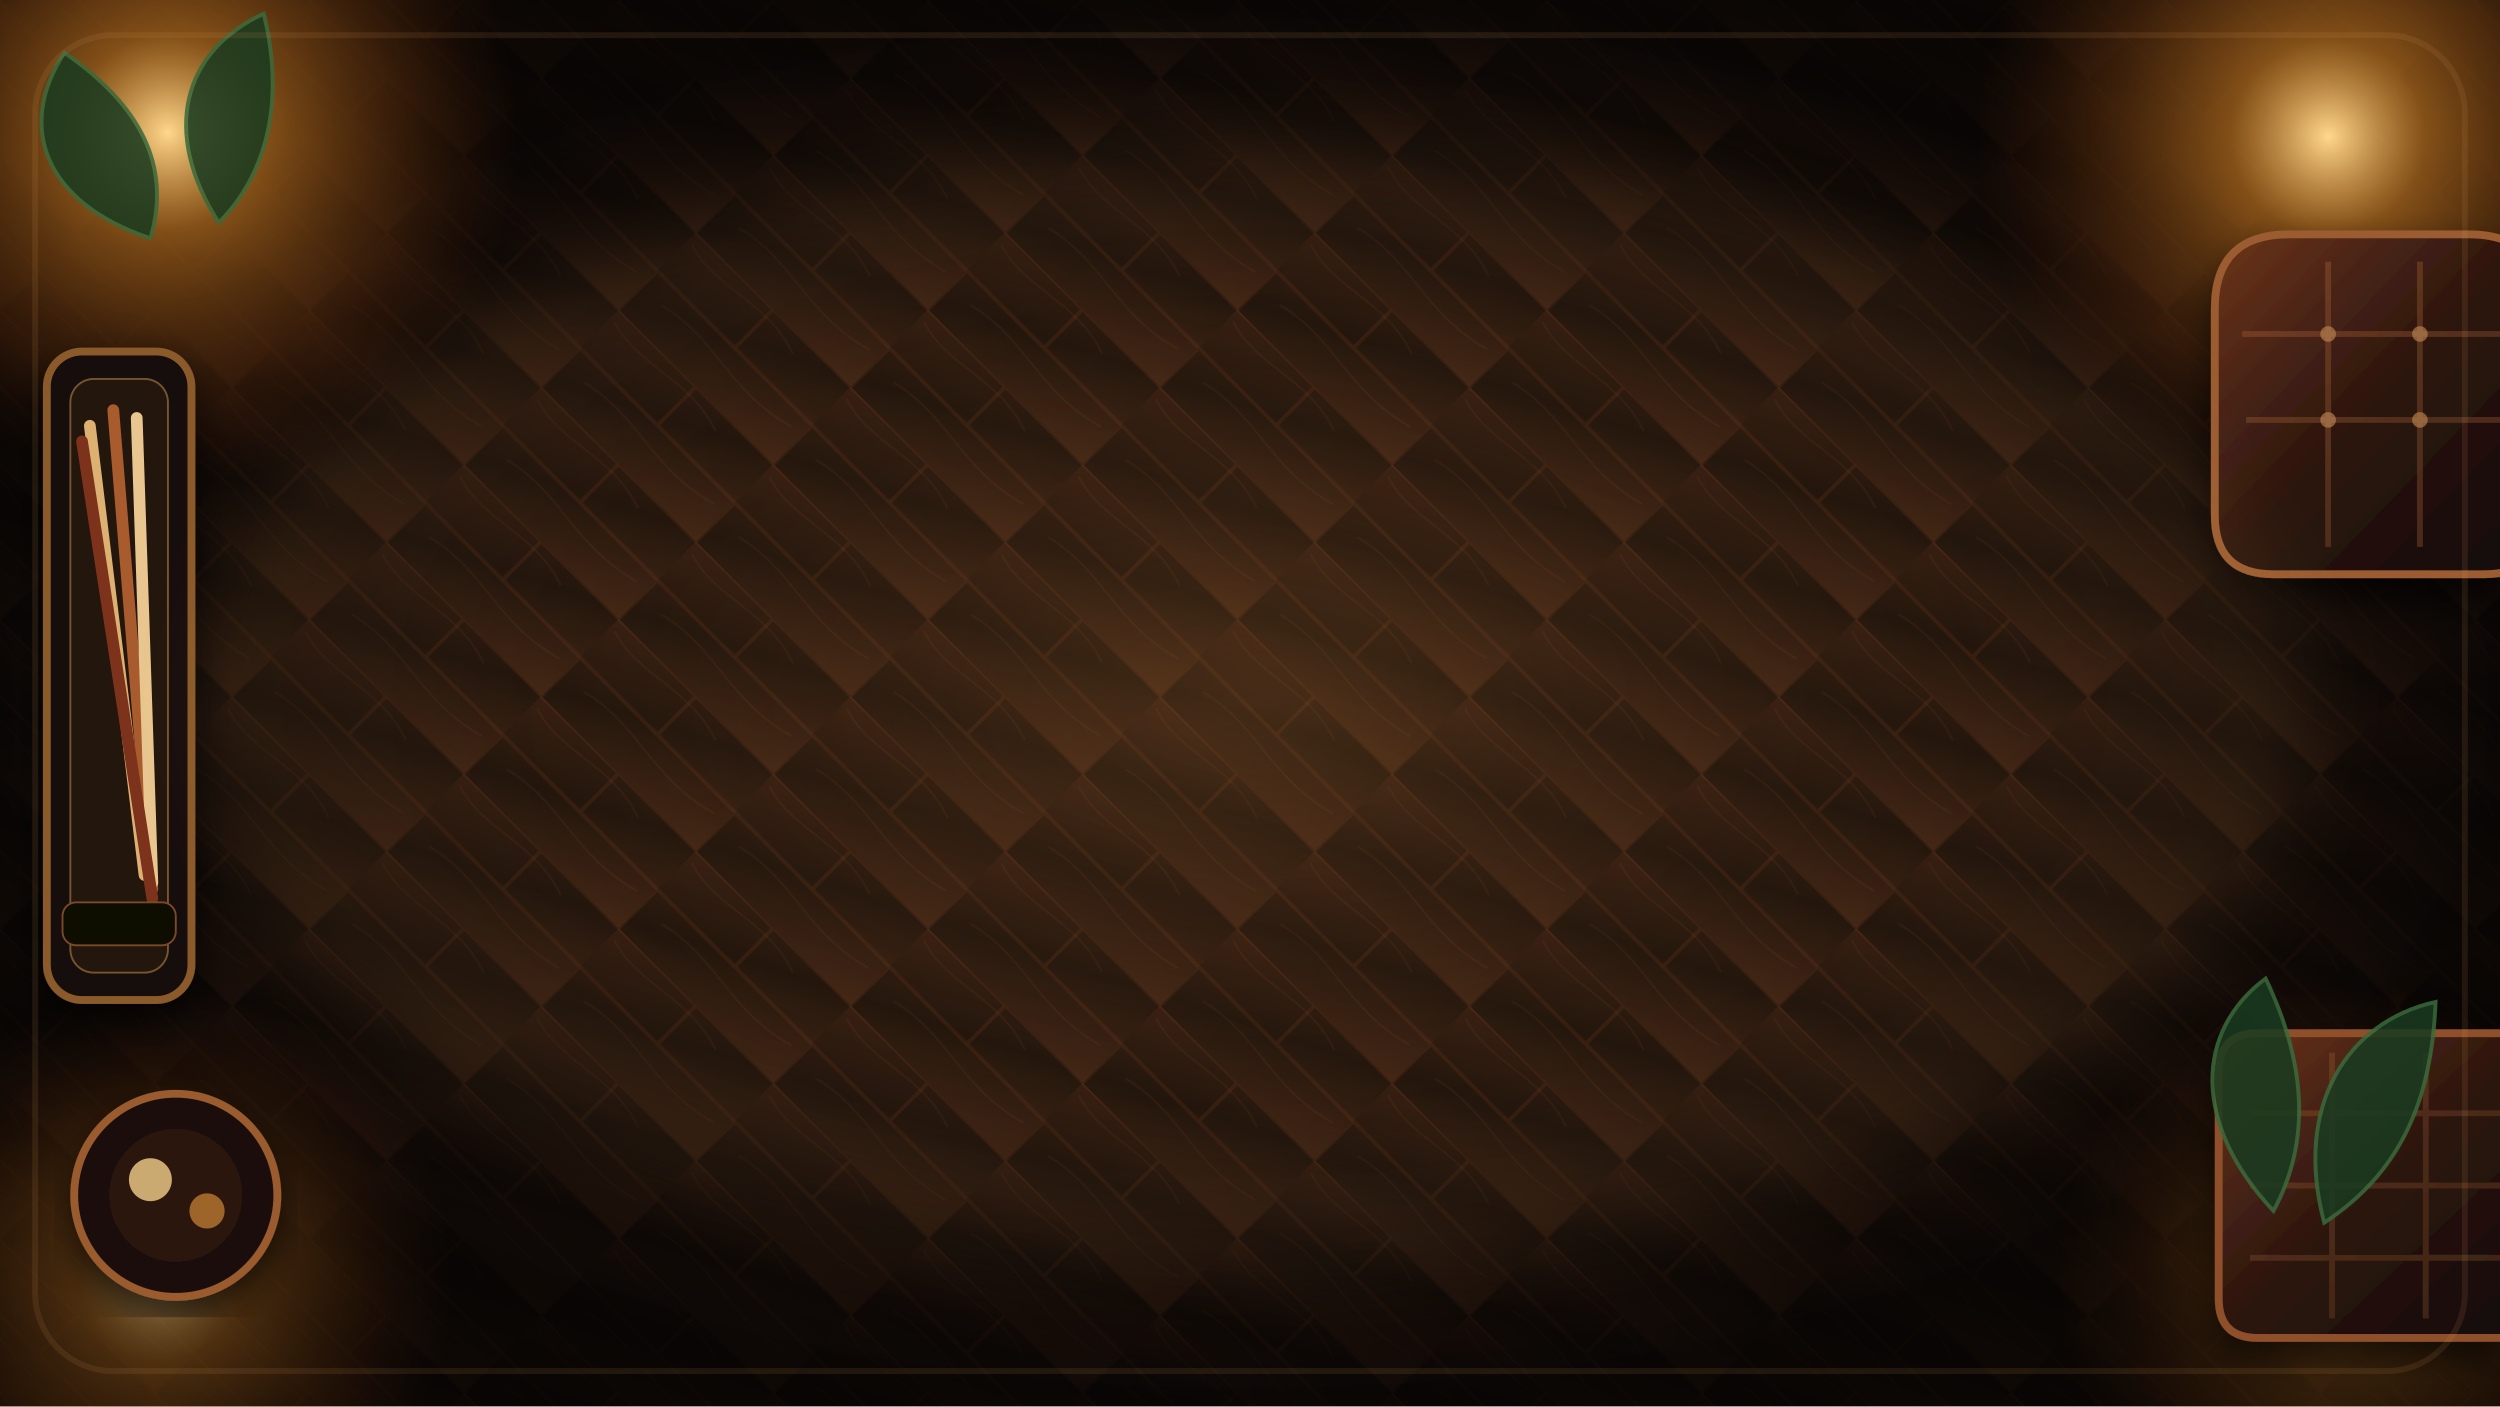
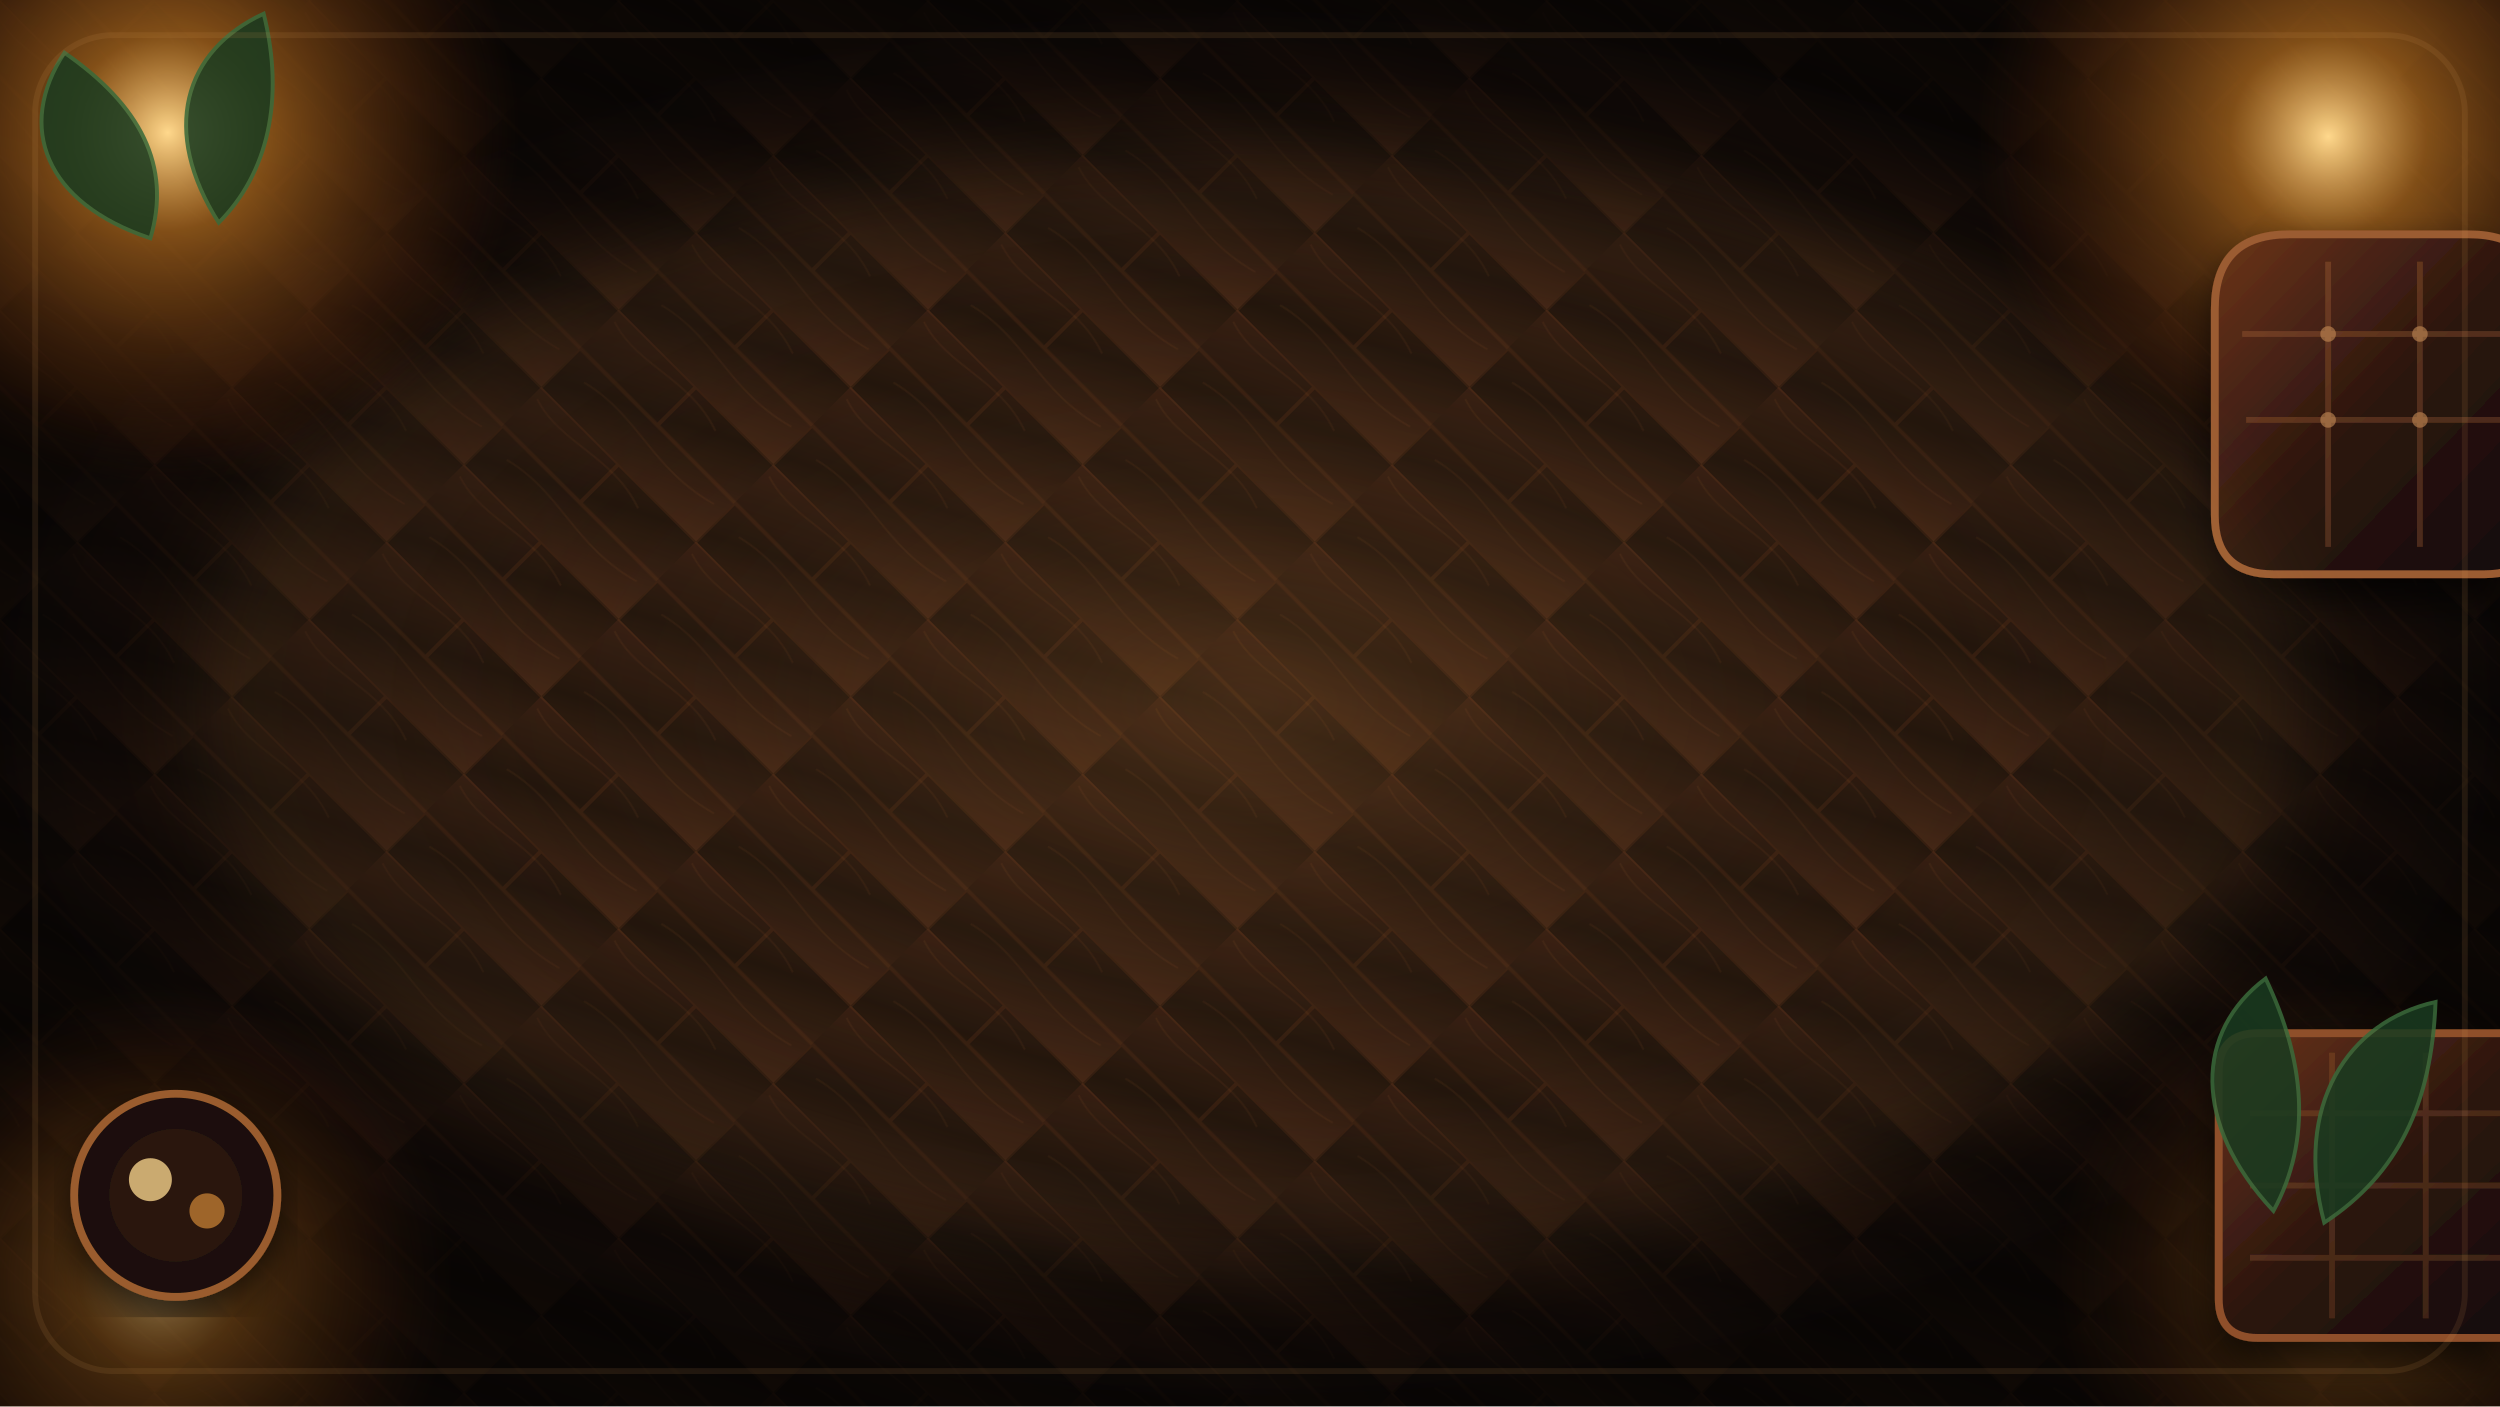
<svg xmlns="http://www.w3.org/2000/svg" viewBox="0 0 1280 720" role="img" aria-label="Warm billiards lounge">
  <defs>
    <linearGradient id="wood" x1="0" y1="0" x2="1" y2="1">
      <stop offset="0" stop-color="#2b150d" />
      <stop offset=".45" stop-color="#130a07" />
      <stop offset="1" stop-color="#3a1e11" />
    </linearGradient>
    <radialGradient id="lamp">
      <stop stop-color="#ffd88c" />
      <stop offset=".28" stop-color="#d88325" stop-opacity=".58" />
      <stop offset="1" stop-color="#7b2d0a" stop-opacity="0" />
    </radialGradient>
    <radialGradient id="roomGlow">
      <stop stop-color="#8d5d2c" stop-opacity=".28" />
      <stop offset=".58" stop-color="#1b110c" stop-opacity=".08" />
      <stop offset="1" stop-color="#050403" stop-opacity=".8" />
    </radialGradient>
    <linearGradient id="leather" x1="0" y1="0" x2="1" y2="1">
      <stop stop-color="#6d351b" />
      <stop offset=".48" stop-color="#2d160f" />
      <stop offset="1" stop-color="#120908" />
    </linearGradient>
    <pattern id="planks" width="112" height="56" patternUnits="userSpaceOnUse" patternTransform="rotate(45)">
      <rect width="112" height="56" fill="url(#wood)" />
      <path d="M0 0h112M0 28h112M56 0v28M0 28v28" stroke="#7a3c1b" stroke-opacity=".2" stroke-width="2" />
      <path d="M3 6c24 8 48-7 76 3M14 39c32-8 55 7 91-3" fill="none" stroke="#d27a35" stroke-opacity=".08" />
    </pattern>
    <filter id="blur">
      <feGaussianBlur stdDeviation="16" />
    </filter>
    <filter id="shadow">
      <feDropShadow dx="0" dy="9" stdDeviation="9" flood-color="#000" flood-opacity=".65" />
    </filter>
  </defs>
  <rect width="1280" height="720" fill="url(#planks)" />
  <rect width="1280" height="720" fill="url(#roomGlow)" />
  <circle cx="86" cy="68" r="180" fill="url(#lamp)" />
  <circle cx="1192" cy="70" r="180" fill="url(#lamp)" />
  <circle cx="82" cy="656" r="150" fill="url(#lamp)" opacity=".55" />
  <circle cx="1200" cy="652" r="150" fill="url(#lamp)" opacity=".45" />
  <g filter="url(#shadow)">
-     <g transform="translate(24 180)">
-       <rect width="74" height="332" rx="18" fill="#120b08" stroke="#8b5a2c" stroke-width="4" />
-       <rect x="12" y="14" width="50" height="304" rx="12" fill="#24160f" stroke="#c08a4a" stroke-opacity=".55" />
-       <g stroke-linecap="round" stroke-width="6">
-         <path d="M22 38l28 230" stroke="#ddb172" />
-         <path d="M34 30l20 245" stroke="#a85b2e" />
-         <path d="M46 34l8 238" stroke="#e9c68f" />
-         <path d="M18 46l36 234" stroke="#7d321b" />
-       </g>
-       <rect x="8" y="282" width="58" height="22" rx="7" fill="#0b0706" stroke="#7a4827" />
-     </g>
    <g transform="translate(1120 116)">
      <path d="M14 42Q14 4 52 4h92q38 0 38 38v106q0 30-30 30H44q-30 0-30-30Z" fill="url(#leather)" stroke="#9b5b31" stroke-width="4" />
      <path d="M28 55h140M30 99h136M72 18v146M119 18v146" stroke="#bd7441" stroke-opacity=".28" stroke-width="3" />
      <g fill="#c48b55" opacity=".6">
        <circle cx="72" cy="55" r="4" />
        <circle cx="119" cy="55" r="4" />
        <circle cx="72" cy="99" r="4" />
        <circle cx="119" cy="99" r="4" />
      </g>
    </g>
    <g transform="translate(1126 525)">
      <path d="M10 24Q10 4 30 4h126q20 0 20 20v116q0 20-20 20H30q-20 0-20-20Z" fill="url(#leather)" stroke="#8f502c" stroke-width="4" />
      <path d="M26 45h134M26 82h134M26 119h134M68 14v136M116 14v136" stroke="#bc7240" stroke-opacity=".22" stroke-width="3" />
    </g>
  </g>
  <g transform="translate(34 556)" filter="url(#shadow)">
    <circle cx="56" cy="56" r="52" fill="#1a0f0b" stroke="#9a5c2d" stroke-width="4" />
    <circle cx="56" cy="56" r="34" fill="#29160d" />
    <circle cx="43" cy="48" r="11" fill="#f7d38c" opacity=".78" />
    <circle cx="72" cy="64" r="9" fill="#d48a36" opacity=".68" />
  </g>
  <g fill="#183a1f" stroke="#396a3a" stroke-width="2" opacity=".86">
    <path d="M1164 620c-42-45-40-92-4-119 20 42 24 82 4 119Z" />
    <path d="M1190 626c-16-60 12-103 57-113-2 52-19 88-57 113Z" />
    <path d="M112 114c-30-47-18-88 23-107 11 44 2 82-23 107Z" />
    <path d="M77 122c-54-18-69-57-44-95 39 27 55 58 44 95Z" />
  </g>
  <ellipse cx="640" cy="360" rx="540" ry="286" fill="#d89c50" opacity=".08" filter="url(#blur)" />
  <rect x="18" y="18" width="1244" height="684" rx="40" fill="none" stroke="#d59b55" stroke-opacity=".12" stroke-width="3" />
</svg>
